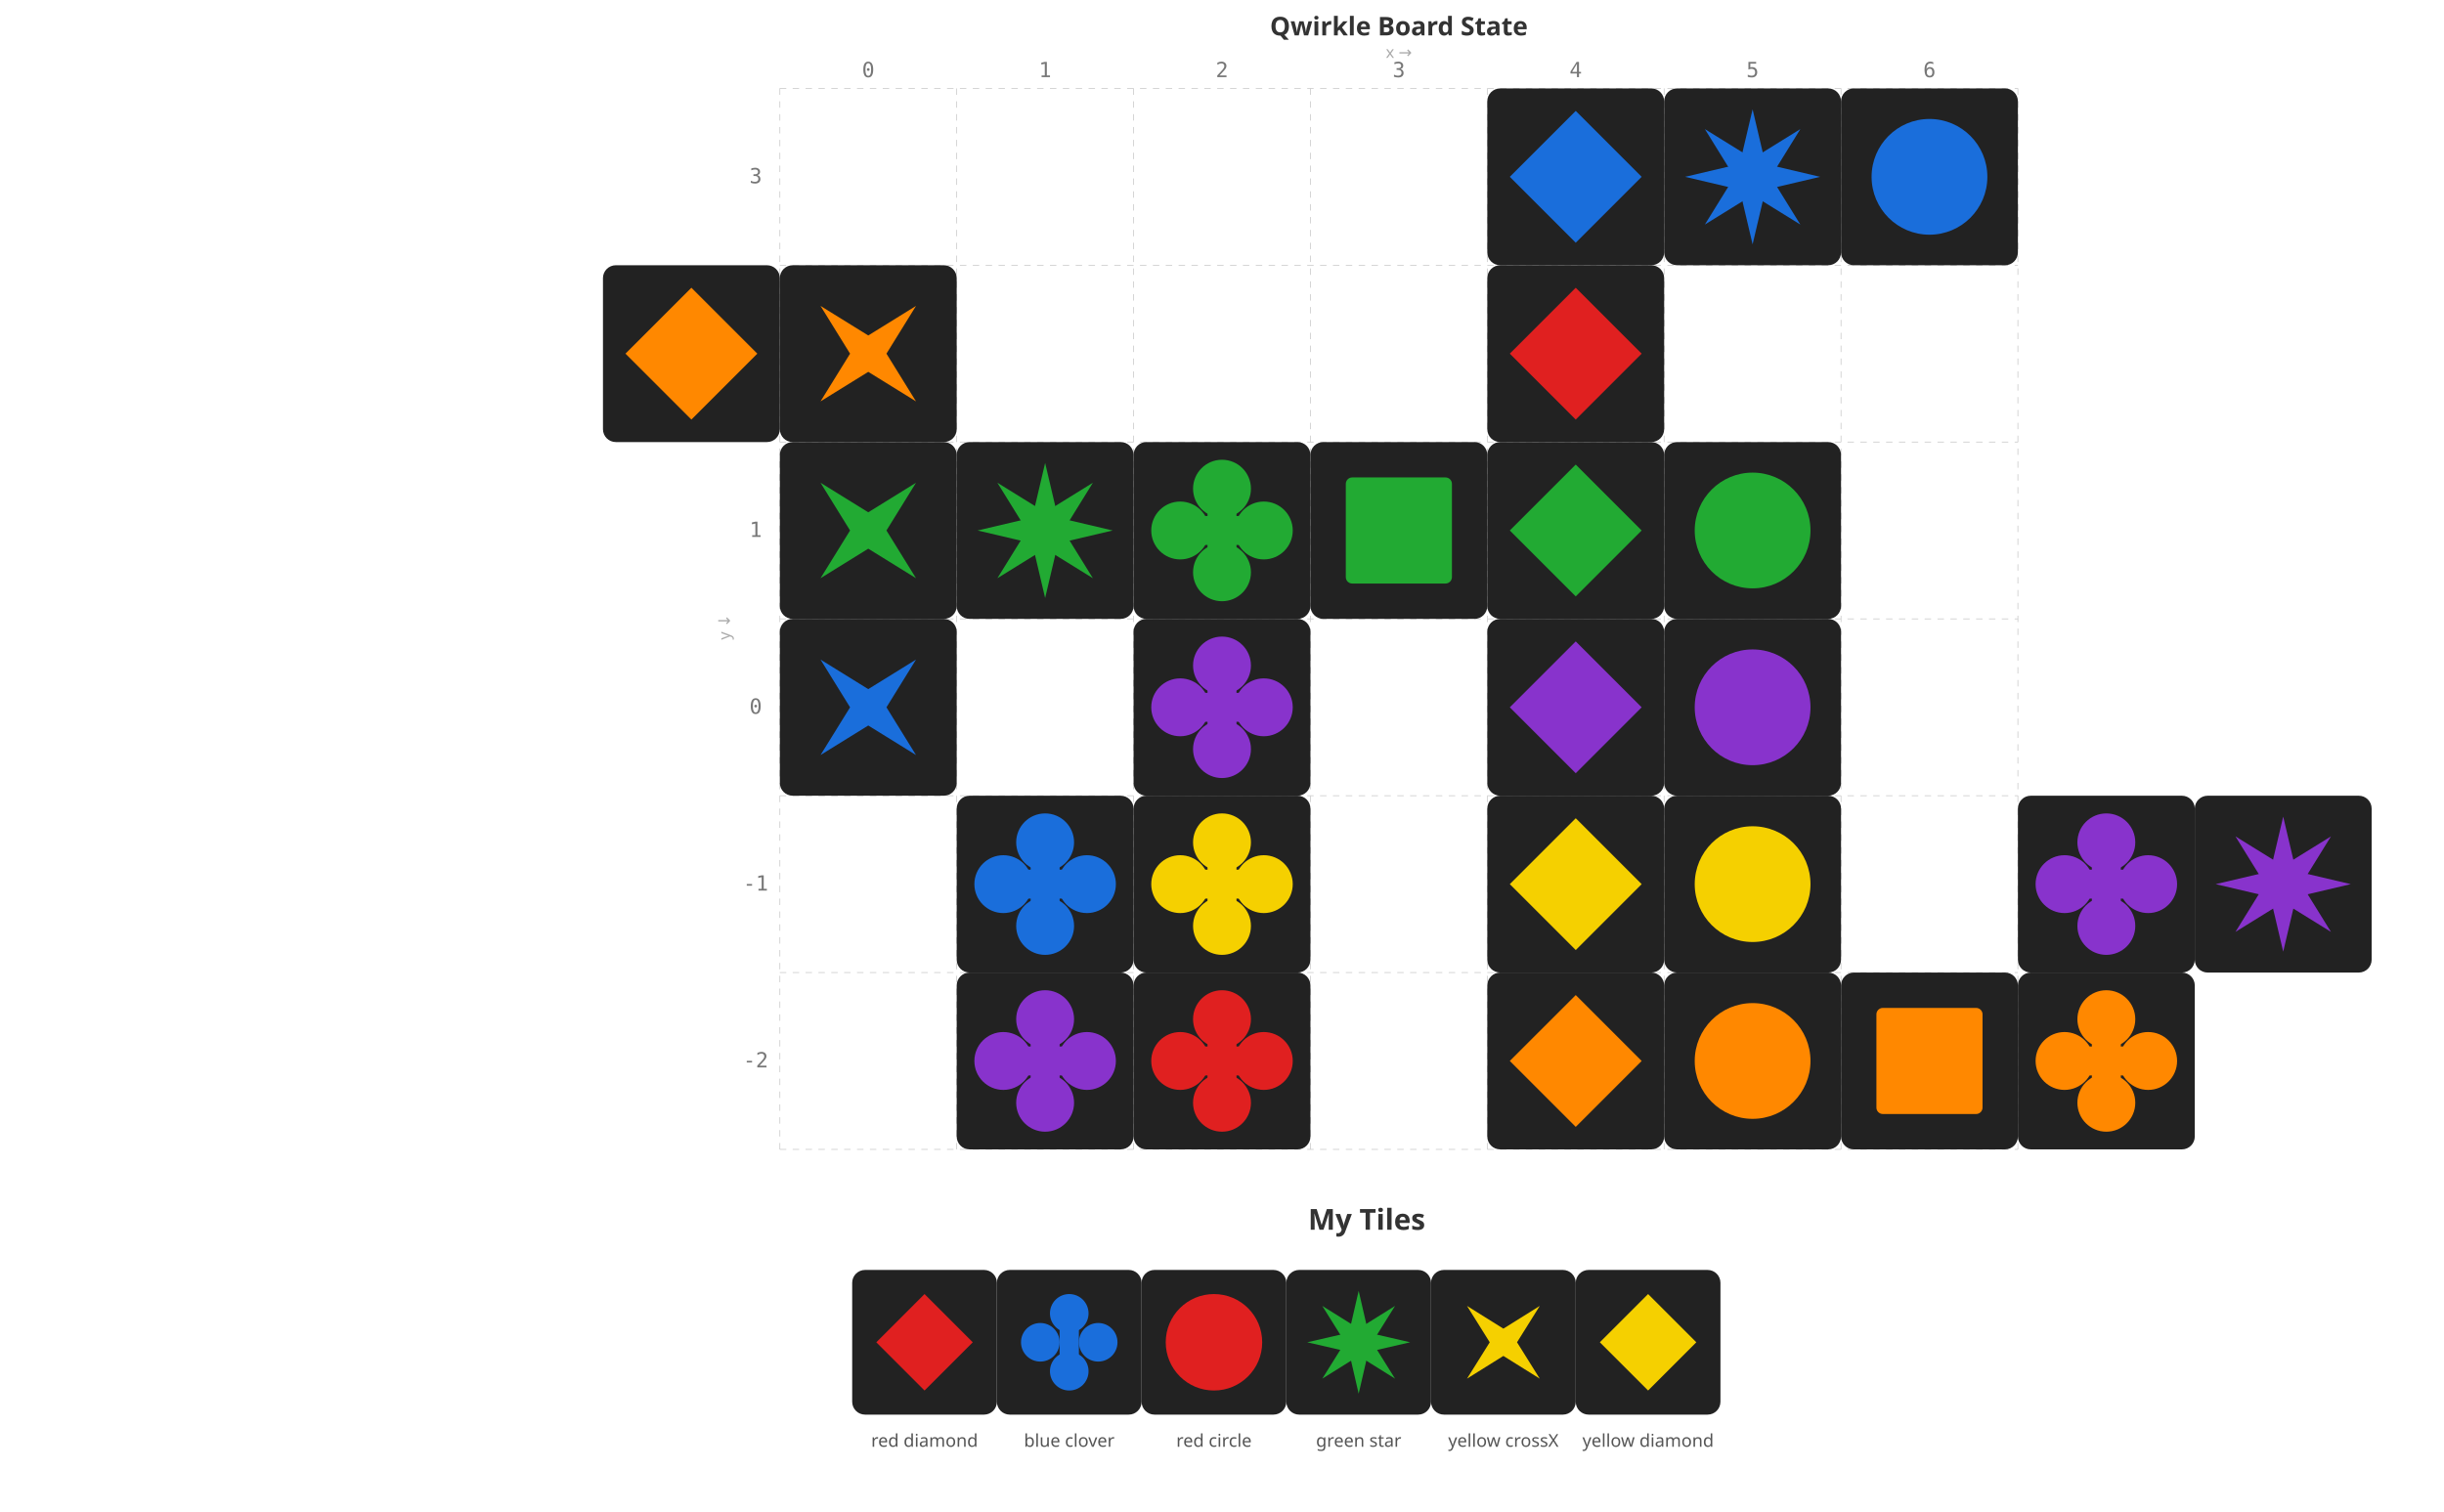
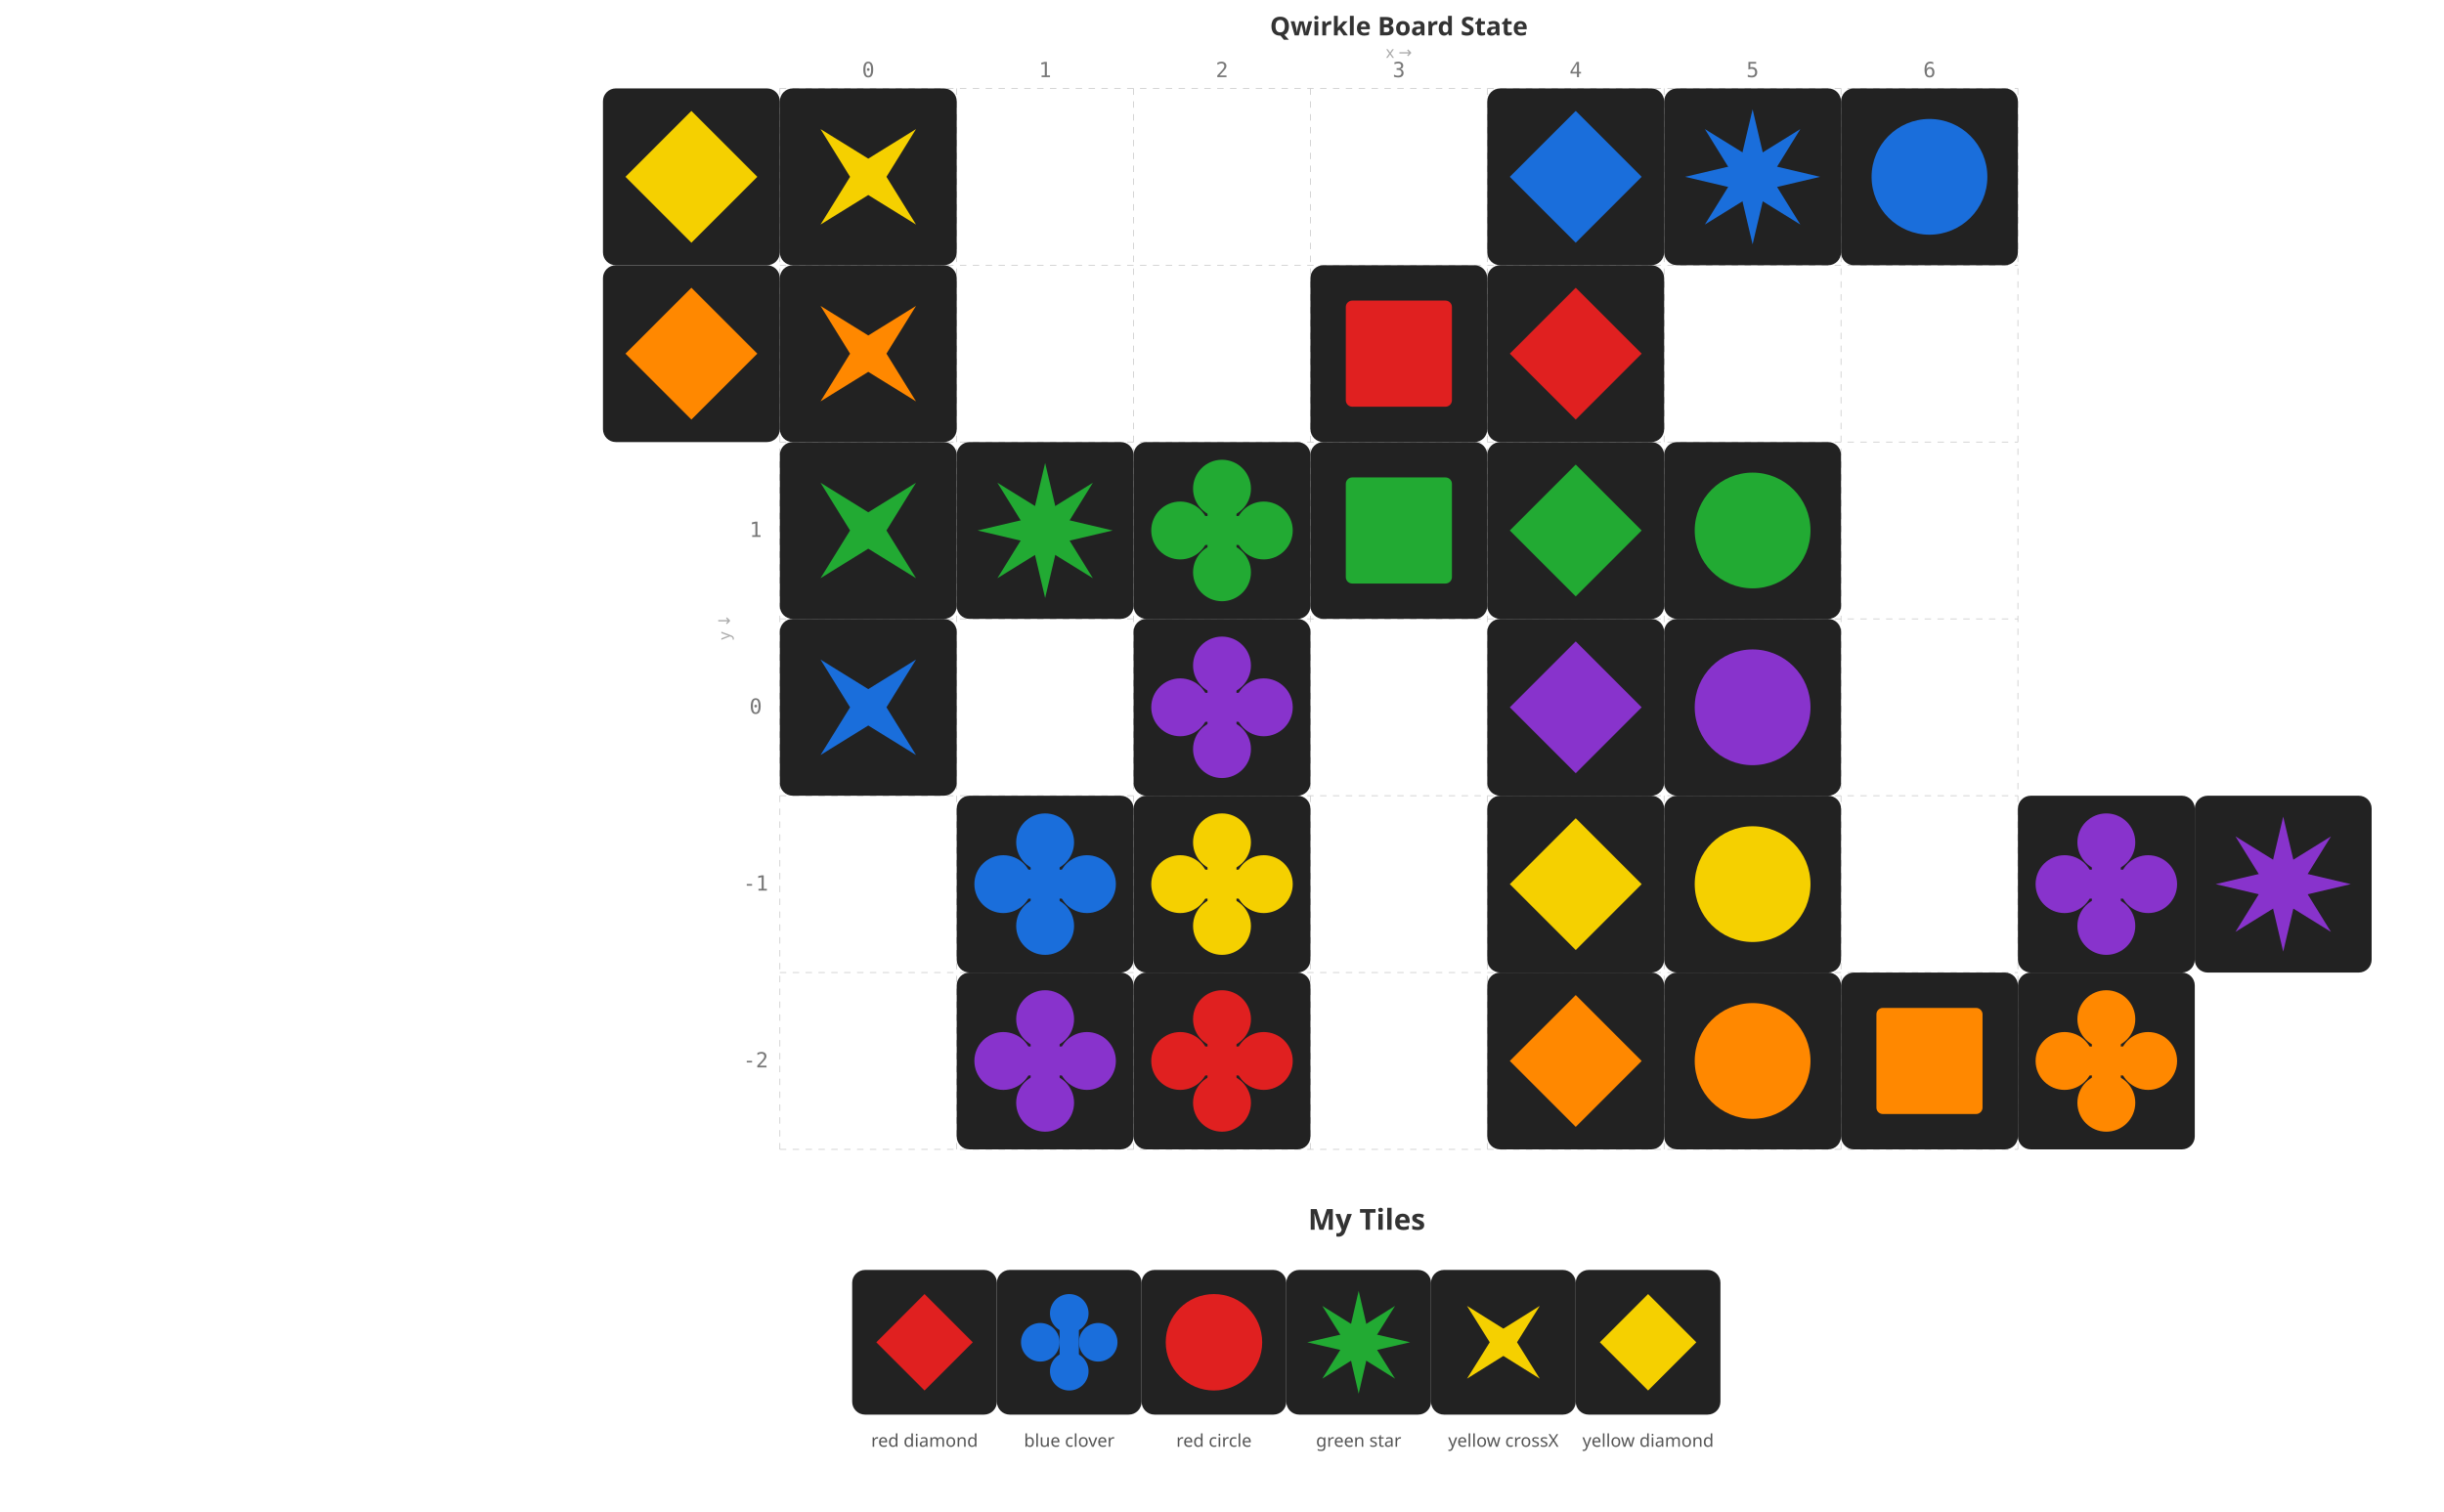
<svg xmlns="http://www.w3.org/2000/svg" viewBox="-440 0 1520 940" width="1520" height="940" style="background:#f5f0e8">
  <text x="430" y="22" text-anchor="middle" font-size="16" fill="#333" font-family="sans-serif" font-weight="bold">Qwirkle Board State</text>
  <text x="100" y="48" text-anchor="middle" font-size="13" fill="#777" font-family="monospace">0</text>
  <text x="210" y="48" text-anchor="middle" font-size="13" fill="#777" font-family="monospace">1</text>
  <text x="320" y="48" text-anchor="middle" font-size="13" fill="#777" font-family="monospace">2</text>
  <text x="430" y="48" text-anchor="middle" font-size="13" fill="#777" font-family="monospace">3</text>
  <text x="540" y="48" text-anchor="middle" font-size="13" fill="#777" font-family="monospace">4</text>
  <text x="650" y="48" text-anchor="middle" font-size="13" fill="#777" font-family="monospace">5</text>
  <text x="760" y="48" text-anchor="middle" font-size="13" fill="#777" font-family="monospace">6</text>
  <text x="30" y="114" text-anchor="middle" font-size="13" fill="#777" font-family="monospace">3</text>
  <text x="30" y="224" text-anchor="middle" font-size="13" fill="#777" font-family="monospace">2</text>
  <text x="30" y="334" text-anchor="middle" font-size="13" fill="#777" font-family="monospace">1</text>
  <text x="30" y="444" text-anchor="middle" font-size="13" fill="#777" font-family="monospace">0</text>
  <text x="30" y="554" text-anchor="middle" font-size="13" fill="#777" font-family="monospace">-1</text>
  <text x="30" y="664" text-anchor="middle" font-size="13" fill="#777" font-family="monospace">-2</text>
  <text x="430" y="36" text-anchor="middle" font-size="10" fill="#aaa" font-family="sans-serif">x →</text>
  <text x="14" y="390" text-anchor="middle" font-size="10" fill="#aaa" font-family="sans-serif" transform="rotate(-90,14,390)">y ↓</text>
  <g stroke="#ccc" stroke-width="0.5" stroke-dasharray="4,4">
    <line x1="45" y1="55" x2="45" y2="715" />
    <line x1="155" y1="55" x2="155" y2="715" />
    <line x1="265" y1="55" x2="265" y2="715" />
    <line x1="375" y1="55" x2="375" y2="715" />
    <line x1="485" y1="55" x2="485" y2="715" />
    <line x1="595" y1="55" x2="595" y2="715" />
    <line x1="705" y1="55" x2="705" y2="715" />
    <line x1="815" y1="55" x2="815" y2="715" />
    <line x1="45" y1="55" x2="815" y2="55" />
    <line x1="45" y1="165" x2="815" y2="165" />
    <line x1="45" y1="275" x2="815" y2="275" />
    <line x1="45" y1="385" x2="815" y2="385" />
    <line x1="45" y1="495" x2="815" y2="495" />
    <line x1="45" y1="605" x2="815" y2="605" />
    <line x1="45" y1="715" x2="815" y2="715" />
  </g>
+   <rect x="-65" y="55" width="110" height="110" rx="8" fill="#222" />
+   <polygon points="-10,69 31,110 -10,151 -51,110" fill="#f5d000" />
  <rect x="-65" y="165" width="110" height="110" rx="8" fill="#222" />
  <polygon points="-10,179 31,220 -10,261 -51,220" fill="#ff8800" />
+   <rect x="45" y="55" width="110" height="110" rx="8" fill="#222" />
+   <g transform="translate(100,110) rotate(45)">
+     <polygon points="0,-42 8,-8 42,0 8,8 0,42 -8,8 -42,0 -8,-8" fill="#f5d000" />
+   </g>
  <rect x="45" y="165" width="110" height="110" rx="8" fill="#222" />
  <g transform="translate(100,220) rotate(45)">
    <polygon points="0,-42 8,-8 42,0 8,8 0,42 -8,8 -42,0 -8,-8" fill="#ff8800" />
  </g>
  <rect x="45" y="275" width="110" height="110" rx="8" fill="#222" />
  <g transform="translate(100,330) rotate(45)">
    <polygon points="0,-42 8,-8 42,0 8,8 0,42 -8,8 -42,0 -8,-8" fill="#22aa33" />
  </g>
  <rect x="45" y="385" width="110" height="110" rx="8" fill="#222" />
  <g transform="translate(100,440) rotate(45)">
    <polygon points="0,-42 8,-8 42,0 8,8 0,42 -8,8 -42,0 -8,-8" fill="#1a6edb" />
  </g>
  <rect x="155" y="275" width="110" height="110" rx="8" fill="#222" />
  <g transform="translate(210,330)">
    <polygon points="0,-42 8,-8 42,0 8,8 0,42 -8,8 -42,0 -8,-8" fill="#22aa33" />
    <polygon points="0,-42 8,-8 42,0 8,8 0,42 -8,8 -42,0 -8,-8" fill="#22aa33" transform="rotate(45)" />
  </g>
  <rect x="155" y="495" width="110" height="110" rx="8" fill="#222" />
  <g transform="translate(210,550)">
    <circle cx="0" cy="-26" r="18" fill="#1a6edb" />
    <circle cx="26" cy="0" r="18" fill="#1a6edb" />
    <circle cx="0" cy="26" r="18" fill="#1a6edb" />
    <circle cx="-26" cy="0" r="18" fill="#1a6edb" />
    <rect x="-9" y="-26" width="18" height="52" fill="#1a6edb" />
    <rect x="-26" y="-9" width="52" height="18" fill="#1a6edb" />
  </g>
  <rect x="155" y="605" width="110" height="110" rx="8" fill="#222" />
  <g transform="translate(210,660)">
    <circle cx="0" cy="-26" r="18" fill="#8833cc" />
    <circle cx="26" cy="0" r="18" fill="#8833cc" />
    <circle cx="0" cy="26" r="18" fill="#8833cc" />
    <circle cx="-26" cy="0" r="18" fill="#8833cc" />
    <rect x="-9" y="-26" width="18" height="52" fill="#8833cc" />
    <rect x="-26" y="-9" width="52" height="18" fill="#8833cc" />
  </g>
  <rect x="265" y="275" width="110" height="110" rx="8" fill="#222" />
  <g transform="translate(320,330)">
    <circle cx="0" cy="-26" r="18" fill="#22aa33" />
    <circle cx="26" cy="0" r="18" fill="#22aa33" />
    <circle cx="0" cy="26" r="18" fill="#22aa33" />
    <circle cx="-26" cy="0" r="18" fill="#22aa33" />
    <rect x="-9" y="-26" width="18" height="52" fill="#22aa33" />
    <rect x="-26" y="-9" width="52" height="18" fill="#22aa33" />
  </g>
  <rect x="265" y="385" width="110" height="110" rx="8" fill="#222" />
  <g transform="translate(320,440)">
    <circle cx="0" cy="-26" r="18" fill="#8833cc" />
    <circle cx="26" cy="0" r="18" fill="#8833cc" />
    <circle cx="0" cy="26" r="18" fill="#8833cc" />
    <circle cx="-26" cy="0" r="18" fill="#8833cc" />
    <rect x="-9" y="-26" width="18" height="52" fill="#8833cc" />
    <rect x="-26" y="-9" width="52" height="18" fill="#8833cc" />
  </g>
  <rect x="265" y="495" width="110" height="110" rx="8" fill="#222" />
  <g transform="translate(320,550)">
    <circle cx="0" cy="-26" r="18" fill="#f5d000" />
    <circle cx="26" cy="0" r="18" fill="#f5d000" />
    <circle cx="0" cy="26" r="18" fill="#f5d000" />
    <circle cx="-26" cy="0" r="18" fill="#f5d000" />
    <rect x="-9" y="-26" width="18" height="52" fill="#f5d000" />
    <rect x="-26" y="-9" width="52" height="18" fill="#f5d000" />
  </g>
  <rect x="265" y="605" width="110" height="110" rx="8" fill="#222" />
  <g transform="translate(320,660)">
    <circle cx="0" cy="-26" r="18" fill="#e02020" />
    <circle cx="26" cy="0" r="18" fill="#e02020" />
    <circle cx="0" cy="26" r="18" fill="#e02020" />
    <circle cx="-26" cy="0" r="18" fill="#e02020" />
    <rect x="-9" y="-26" width="18" height="52" fill="#e02020" />
    <rect x="-26" y="-9" width="52" height="18" fill="#e02020" />
  </g>
+   <rect x="375" y="165" width="110" height="110" rx="8" fill="#222" />
+   <rect x="397" y="187" width="66" height="66" rx="4" fill="#e02020" />
  <rect x="375" y="275" width="110" height="110" rx="8" fill="#222" />
  <rect x="397" y="297" width="66" height="66" rx="4" fill="#22aa33" />
  <rect x="485" y="55" width="110" height="110" rx="8" fill="#222" />
  <polygon points="540,69 581,110 540,151 499,110" fill="#1a6edb" />
  <rect x="485" y="165" width="110" height="110" rx="8" fill="#222" />
  <polygon points="540,179 581,220 540,261 499,220" fill="#e02020" />
  <rect x="485" y="275" width="110" height="110" rx="8" fill="#222" />
  <polygon points="540,289 581,330 540,371 499,330" fill="#22aa33" />
  <rect x="485" y="385" width="110" height="110" rx="8" fill="#222" />
  <polygon points="540,399 581,440 540,481 499,440" fill="#8833cc" />
  <rect x="485" y="495" width="110" height="110" rx="8" fill="#222" />
  <polygon points="540,509 581,550 540,591 499,550" fill="#f5d000" />
  <rect x="485" y="605" width="110" height="110" rx="8" fill="#222" />
  <polygon points="540,619 581,660 540,701 499,660" fill="#ff8800" />
  <rect x="595" y="55" width="110" height="110" rx="8" fill="#222" />
  <g transform="translate(650,110)">
    <polygon points="0,-42 8,-8 42,0 8,8 0,42 -8,8 -42,0 -8,-8" fill="#1a6edb" />
    <polygon points="0,-42 8,-8 42,0 8,8 0,42 -8,8 -42,0 -8,-8" fill="#1a6edb" transform="rotate(45)" />
  </g>
  <rect x="595" y="275" width="110" height="110" rx="8" fill="#222" />
  <circle cx="650" cy="330" r="36" fill="#22aa33" />
  <rect x="595" y="385" width="110" height="110" rx="8" fill="#222" />
  <circle cx="650" cy="440" r="36" fill="#8833cc" />
  <rect x="595" y="495" width="110" height="110" rx="8" fill="#222" />
  <circle cx="650" cy="550" r="36" fill="#f5d000" />
  <rect x="595" y="605" width="110" height="110" rx="8" fill="#222" />
  <circle cx="650" cy="660" r="36" fill="#ff8800" />
  <rect x="705" y="55" width="110" height="110" rx="8" fill="#222" />
  <circle cx="760" cy="110" r="36" fill="#1a6edb" />
  <rect x="705" y="605" width="110" height="110" rx="8" fill="#222" />
  <rect x="727" y="627" width="66" height="66" rx="4" fill="#ff8800" />
  <rect x="815" y="495" width="110" height="110" rx="8" fill="#222" />
  <g transform="translate(870,550)">
    <circle cx="0" cy="-26" r="18" fill="#8833cc" />
    <circle cx="26" cy="0" r="18" fill="#8833cc" />
    <circle cx="0" cy="26" r="18" fill="#8833cc" />
    <circle cx="-26" cy="0" r="18" fill="#8833cc" />
    <rect x="-9" y="-26" width="18" height="52" fill="#8833cc" />
    <rect x="-26" y="-9" width="52" height="18" fill="#8833cc" />
  </g>
  <rect x="815" y="605" width="110" height="110" rx="8" fill="#222" />
  <g transform="translate(870,660)">
    <circle cx="0" cy="-26" r="18" fill="#ff8800" />
    <circle cx="26" cy="0" r="18" fill="#ff8800" />
    <circle cx="0" cy="26" r="18" fill="#ff8800" />
    <circle cx="-26" cy="0" r="18" fill="#ff8800" />
    <rect x="-9" y="-26" width="18" height="52" fill="#ff8800" />
    <rect x="-26" y="-9" width="52" height="18" fill="#ff8800" />
  </g>
  <rect x="925" y="495" width="110" height="110" rx="8" fill="#222" />
  <g transform="translate(980,550)">
    <polygon points="0,-42 8,-8 42,0 8,8 0,42 -8,8 -42,0 -8,-8" fill="#8833cc" />
    <polygon points="0,-42 8,-8 42,0 8,8 0,42 -8,8 -42,0 -8,-8" fill="#8833cc" transform="rotate(45)" />
  </g>
  <text x="410" y="765" text-anchor="middle" font-size="18" fill="#333" font-family="sans-serif" font-weight="bold">My Tiles</text>
  <rect x="90" y="790" width="90" height="90" rx="8" fill="#222" />
  <polygon points="135,805 165,835 135,865 105,835" fill="#e02020" />
  <text x="135" y="900" text-anchor="middle" font-size="11" fill="#555" font-family="sans-serif">red diamond</text>
  <rect x="180" y="790" width="90" height="90" rx="8" fill="#222" />
  <g transform="translate(225,835)">
    <circle cx="0" cy="-18" r="12" fill="#1a6edb" />
    <circle cx="18" cy="0" r="12" fill="#1a6edb" />
    <circle cx="0" cy="18" r="12" fill="#1a6edb" />
    <circle cx="-18" cy="0" r="12" fill="#1a6edb" />
    <rect x="-6" y="-18" width="12" height="36" fill="#1a6edb" />
  </g>
  <text x="225" y="900" text-anchor="middle" font-size="11" fill="#555" font-family="sans-serif">blue clover</text>
  <rect x="270" y="790" width="90" height="90" rx="8" fill="#222" />
  <circle cx="315" cy="835" r="30" fill="#e02020" />
  <text x="315" y="900" text-anchor="middle" font-size="11" fill="#555" font-family="sans-serif">red circle</text>
  <rect x="360" y="790" width="90" height="90" rx="8" fill="#222" />
  <g transform="translate(405,835)">
    <polygon points="0,-32 6,-6 32,0 6,6 0,32 -6,6 -32,0 -6,-6" fill="#22aa33" />
    <polygon points="0,-32 6,-6 32,0 6,6 0,32 -6,6 -32,0 -6,-6" fill="#22aa33" transform="rotate(45)" />
  </g>
  <text x="405" y="900" text-anchor="middle" font-size="11" fill="#555" font-family="sans-serif">green star</text>
  <rect x="450" y="790" width="90" height="90" rx="8" fill="#222" />
  <g transform="translate(495,835) rotate(45)">
    <polygon points="0,-32 6,-6 32,0 6,6 0,32 -6,6 -32,0 -6,-6" fill="#f5d000" />
  </g>
  <text x="495" y="900" text-anchor="middle" font-size="11" fill="#555" font-family="sans-serif">yellow crossX</text>
  <rect x="540" y="790" width="90" height="90" rx="8" fill="#222" />
  <polygon points="585,805 615,835 585,865 555,835" fill="#f5d000" />
  <text x="585" y="900" text-anchor="middle" font-size="11" fill="#555" font-family="sans-serif">yellow diamond</text>
</svg>
